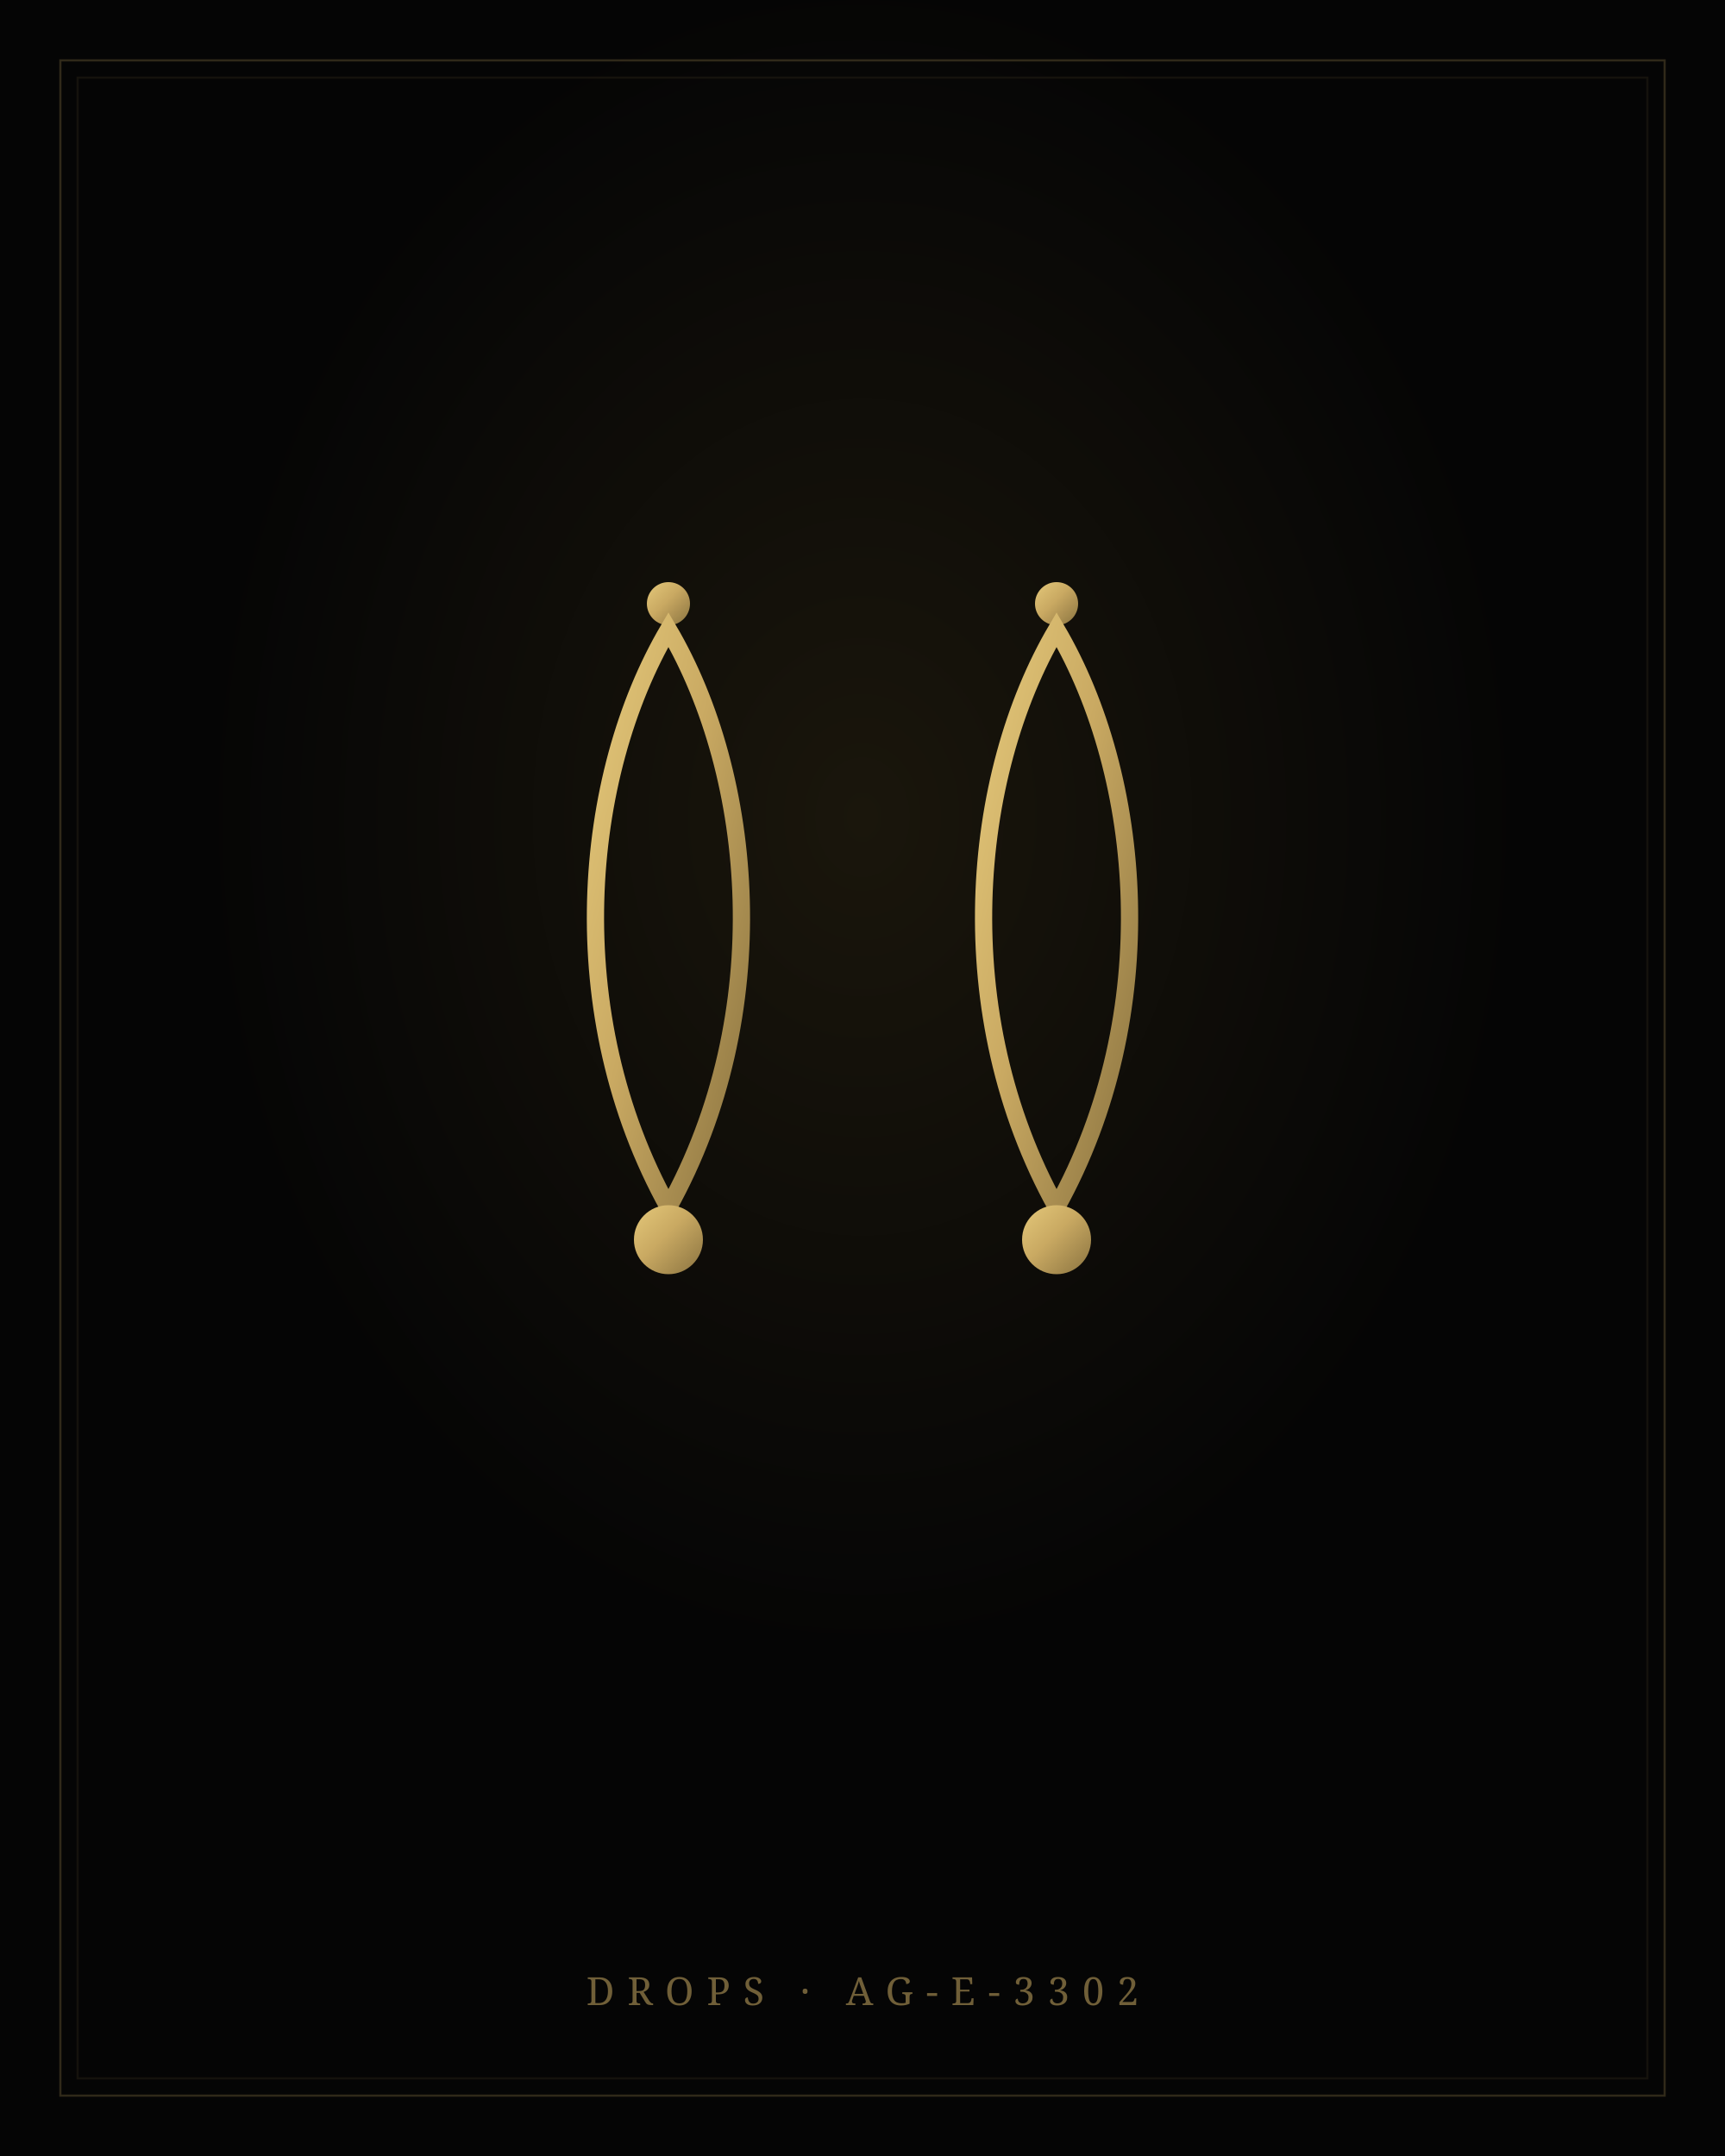
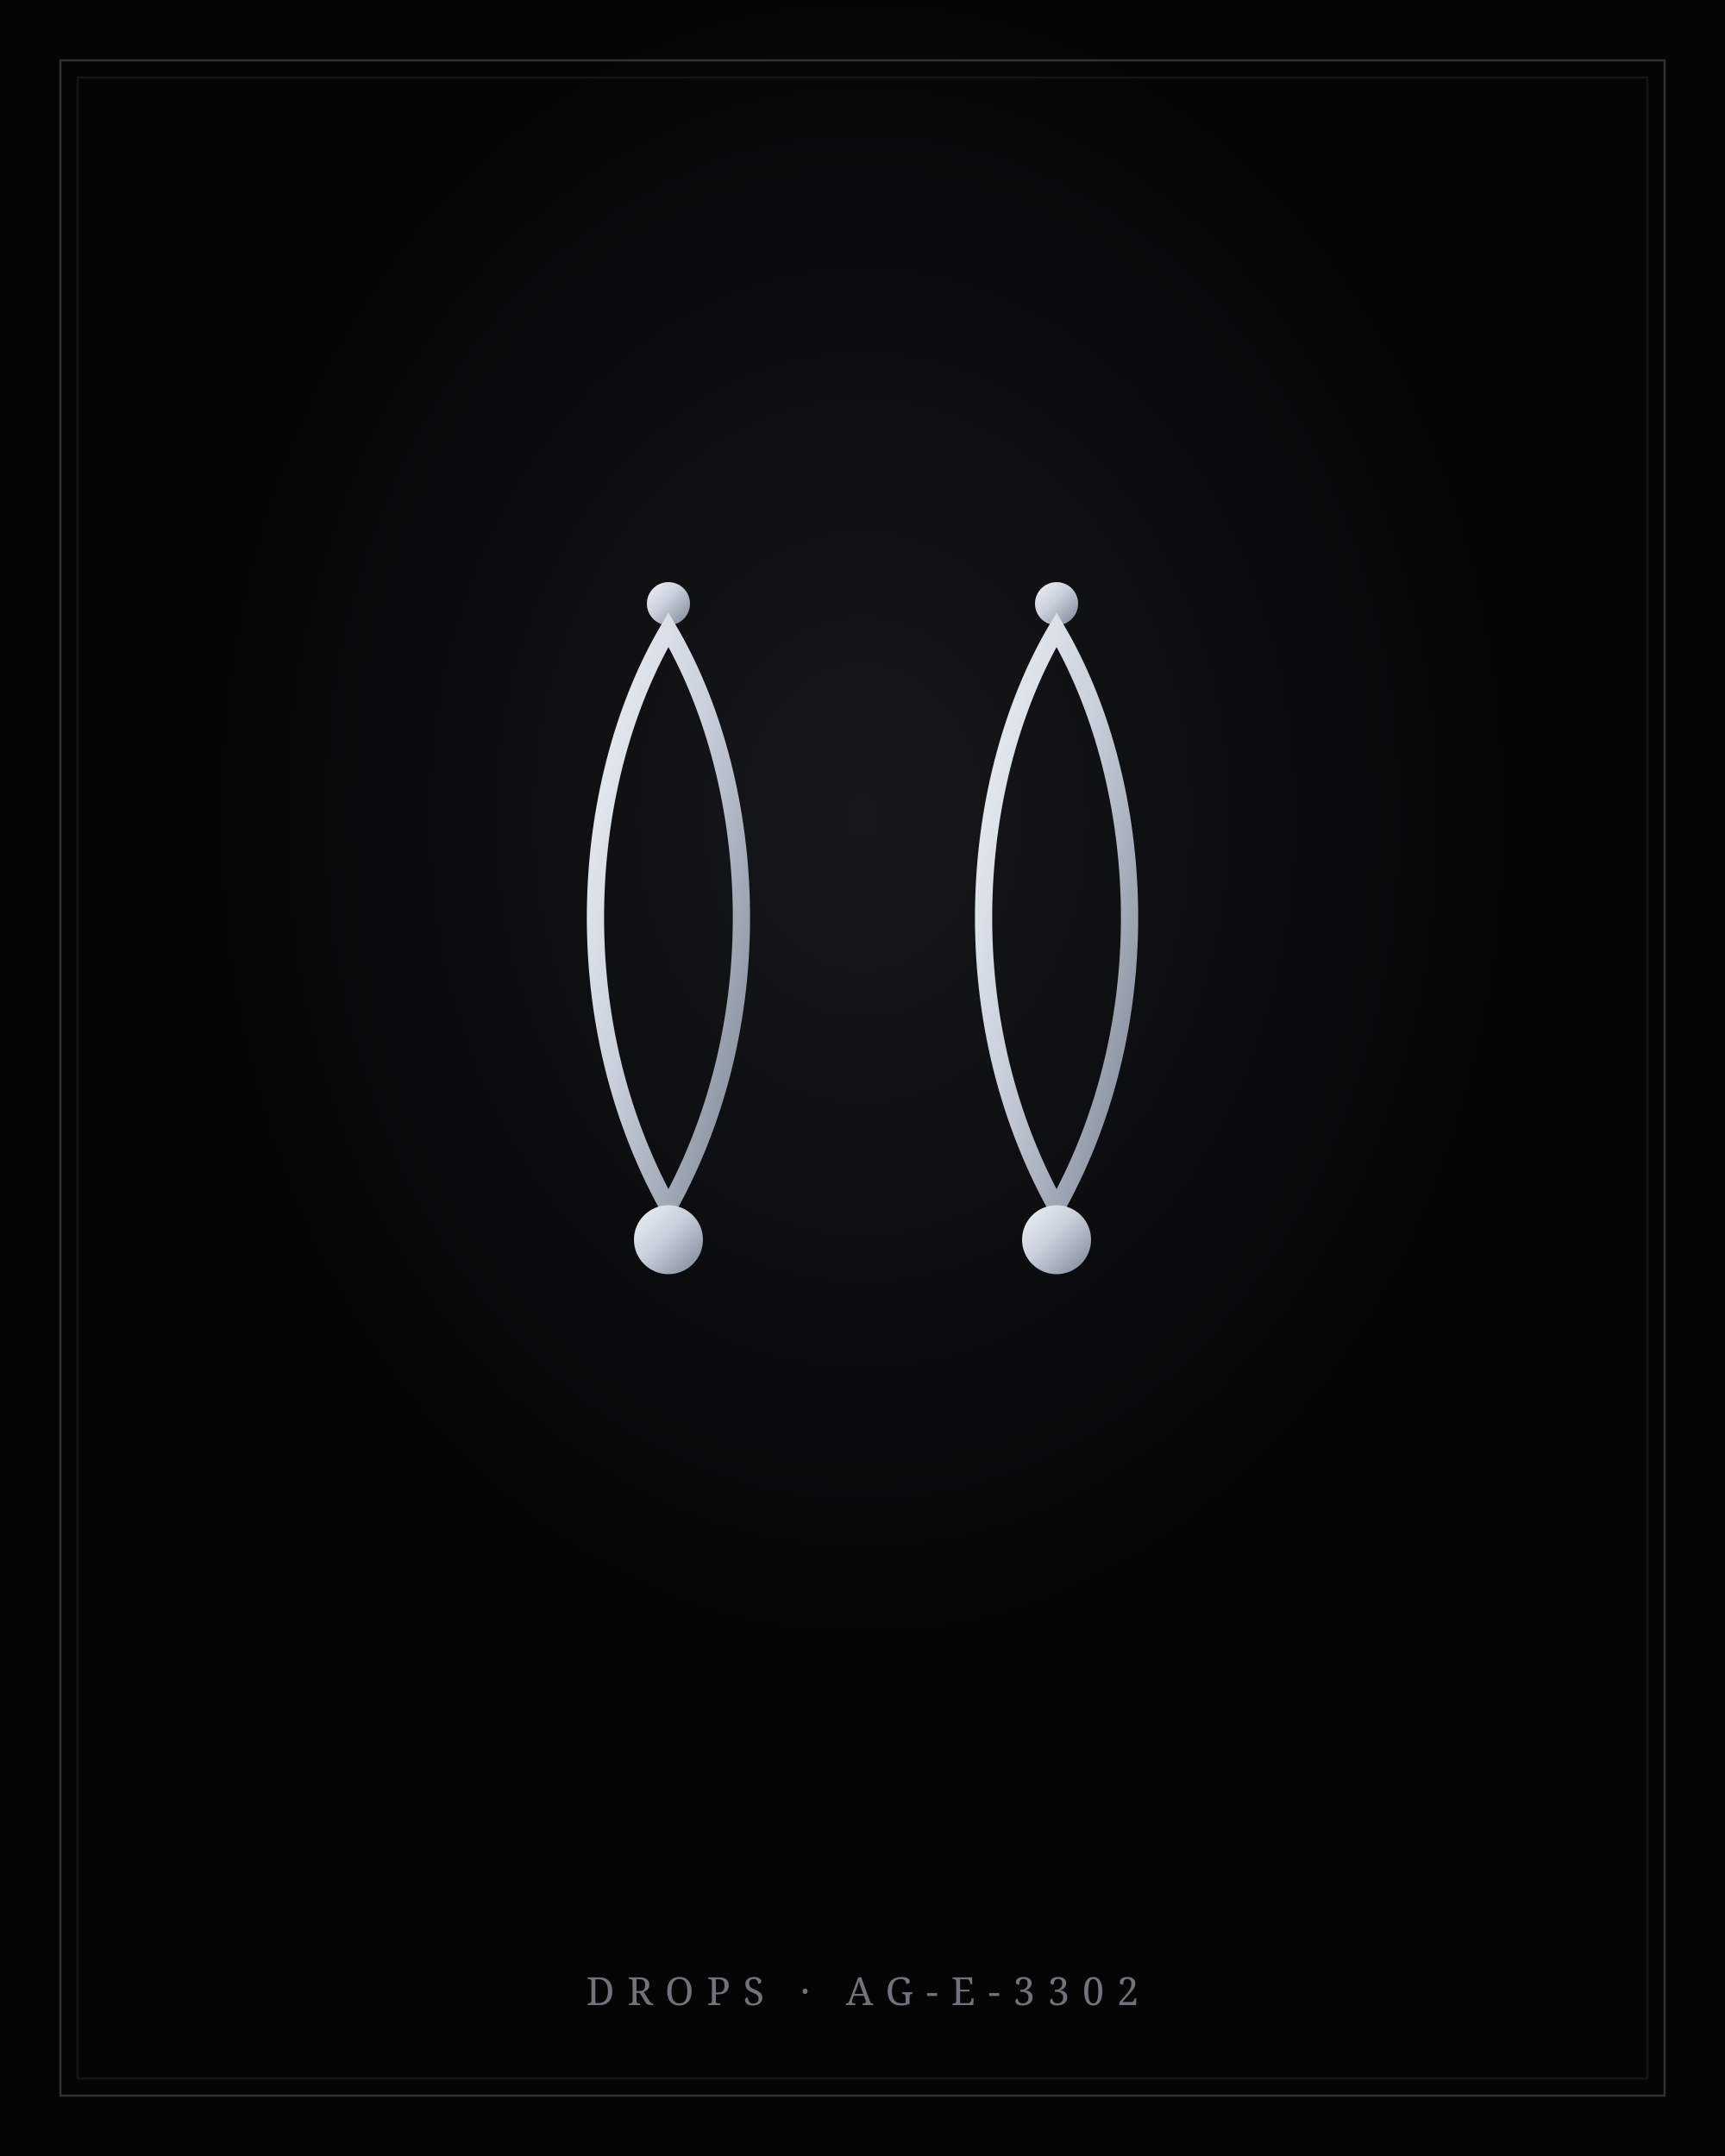
<svg xmlns="http://www.w3.org/2000/svg" viewBox="0 0 800 1000" role="img" aria-label="DROPS  ·  AG-E-3302">
  <rect width="800" height="1000" fill="#050505" />
  <defs>
    <radialGradient id="g" cx="50%" cy="38%" r="55%">
-       <stop offset="0%" stop-color="#1a160c" />
+       <stop offset="0%" stop-color="#16181e" />
      <stop offset="70%" stop-color="#050505" />
    </radialGradient>
-     <linearGradient id="gold" x1="0" y1="0" x2="1" y2="1">
-       <stop offset="0%" stop-color="#e4c87a" />
-       <stop offset="45%" stop-color="#c9a962" />
-       <stop offset="100%" stop-color="#8a7340" />
+     <linearGradient id="silver" x1="0" y1="0" x2="1" y2="1">
+       <stop offset="0%" stop-color="#eef2f7" />
+       <stop offset="45%" stop-color="#c9d0db" />
+       <stop offset="100%" stop-color="#7b8492" />
    </linearGradient>
    <filter id="soft">
      <feGaussianBlur stdDeviation="0.6" />
    </filter>
  </defs>
  <rect width="800" height="1000" fill="url(#g)" />
-   <rect x="28" y="28" width="744" height="944" fill="none" stroke="#c9a962" stroke-opacity="0.22" />
-   <rect x="36" y="36" width="728" height="928" fill="none" stroke="#c9a962" stroke-opacity="0.08" />
+   <rect x="28" y="28" width="744" height="944" fill="none" stroke="#c9d0db" stroke-opacity="0.22" />
+   <rect x="36" y="36" width="728" height="928" fill="none" stroke="#c9d0db" stroke-opacity="0.08" />
  <g transform="translate(-90 0)">
-     <circle cx="400" cy="280" r="10" fill="url(#gold)" />
-     <path d="M400 292 C360 360 350 470 400 560 C450 470 440 360 400 292Z" fill="none" stroke="url(#gold)" stroke-width="8" />
-     <circle cx="400" cy="575" r="16" fill="url(#gold)" />
+     <circle cx="400" cy="280" r="10" fill="url(#silver)" />
+     <path d="M400 292 C360 360 350 470 400 560 C450 470 440 360 400 292Z" fill="none" stroke="url(#silver)" stroke-width="8" />
+     <circle cx="400" cy="575" r="16" fill="url(#silver)" />
  </g>
  <g transform="translate(90 0)">
-     <circle cx="400" cy="280" r="10" fill="url(#gold)" />
-     <path d="M400 292 C360 360 350 470 400 560 C450 470 440 360 400 292Z" fill="none" stroke="url(#gold)" stroke-width="8" />
-     <circle cx="400" cy="575" r="16" fill="url(#gold)" />
+     <circle cx="400" cy="280" r="10" fill="url(#silver)" />
+     <path d="M400 292 C360 360 350 470 400 560 C450 470 440 360 400 292Z" fill="none" stroke="url(#silver)" stroke-width="8" />
+     <circle cx="400" cy="575" r="16" fill="url(#silver)" />
  </g>
-   <text x="400" y="930" text-anchor="middle" fill="#c9a962" fill-opacity="0.55" font-family="Georgia, serif" font-size="18" letter-spacing="6">DROPS  ·  AG-E-3302</text>
+   <text x="400" y="930" text-anchor="middle" fill="#c9d0db" fill-opacity="0.55" font-family="Georgia, serif" font-size="18" letter-spacing="6">DROPS  ·  AG-E-3302</text>
</svg>
